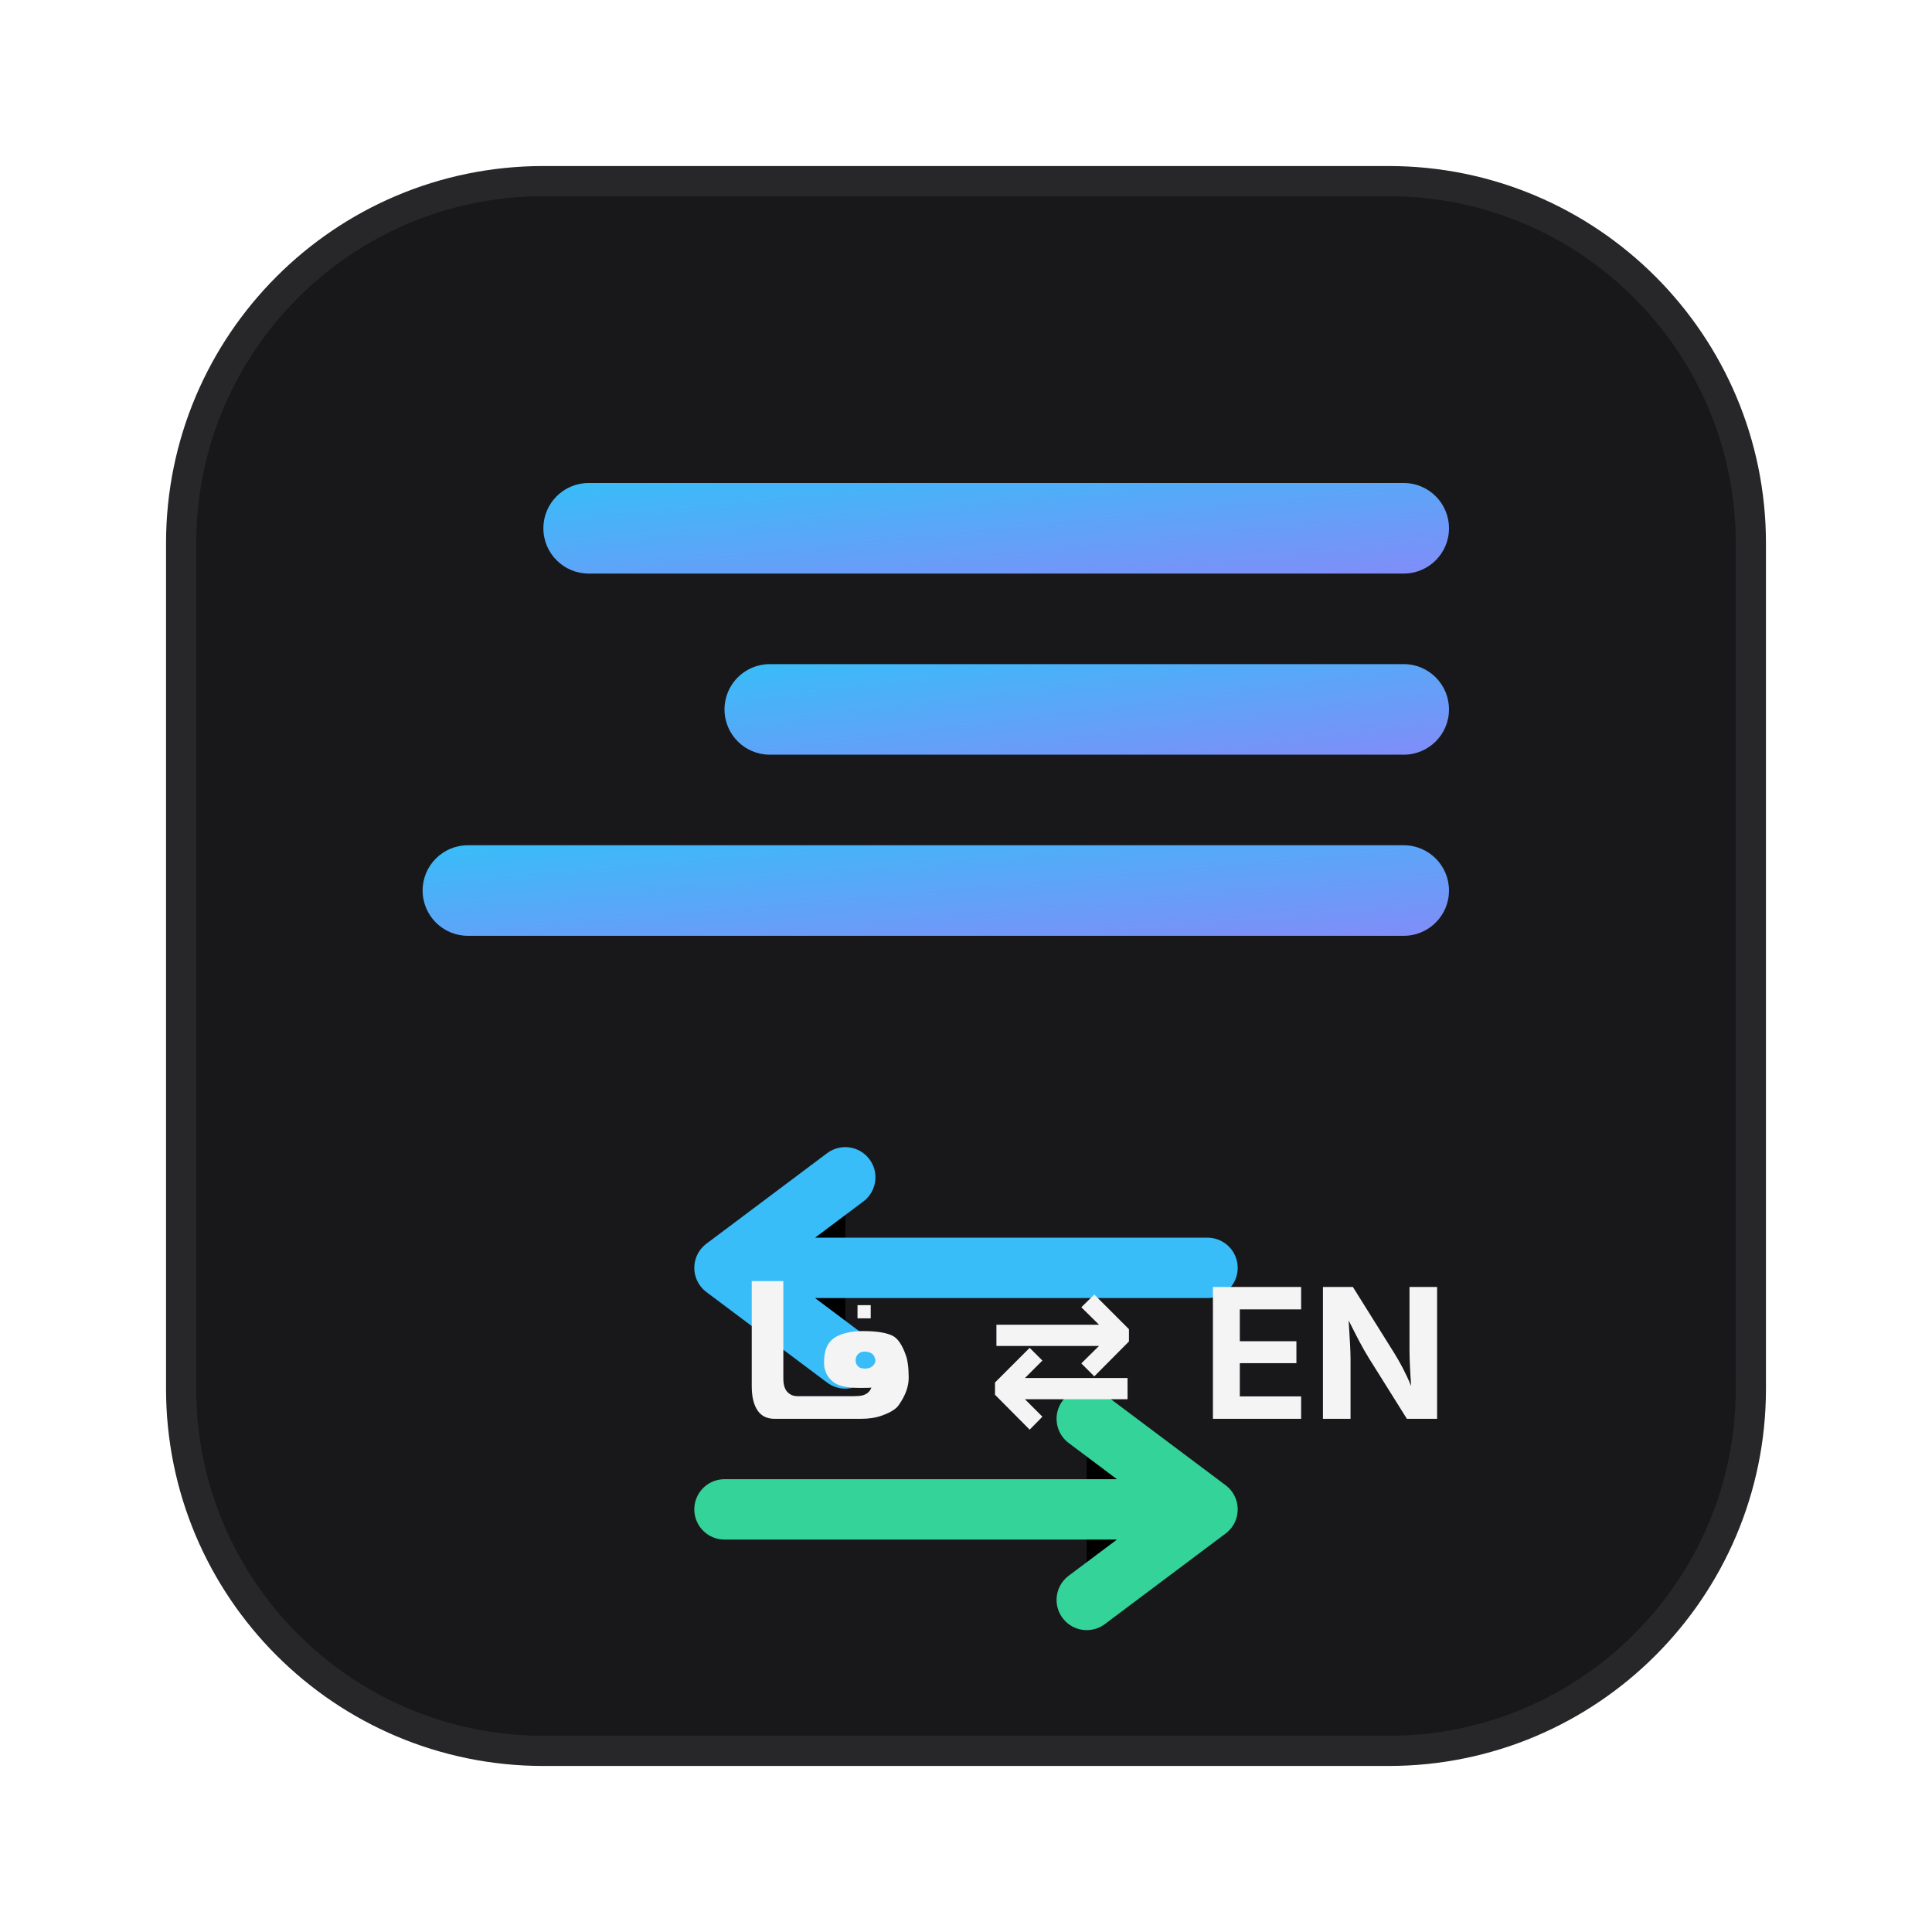
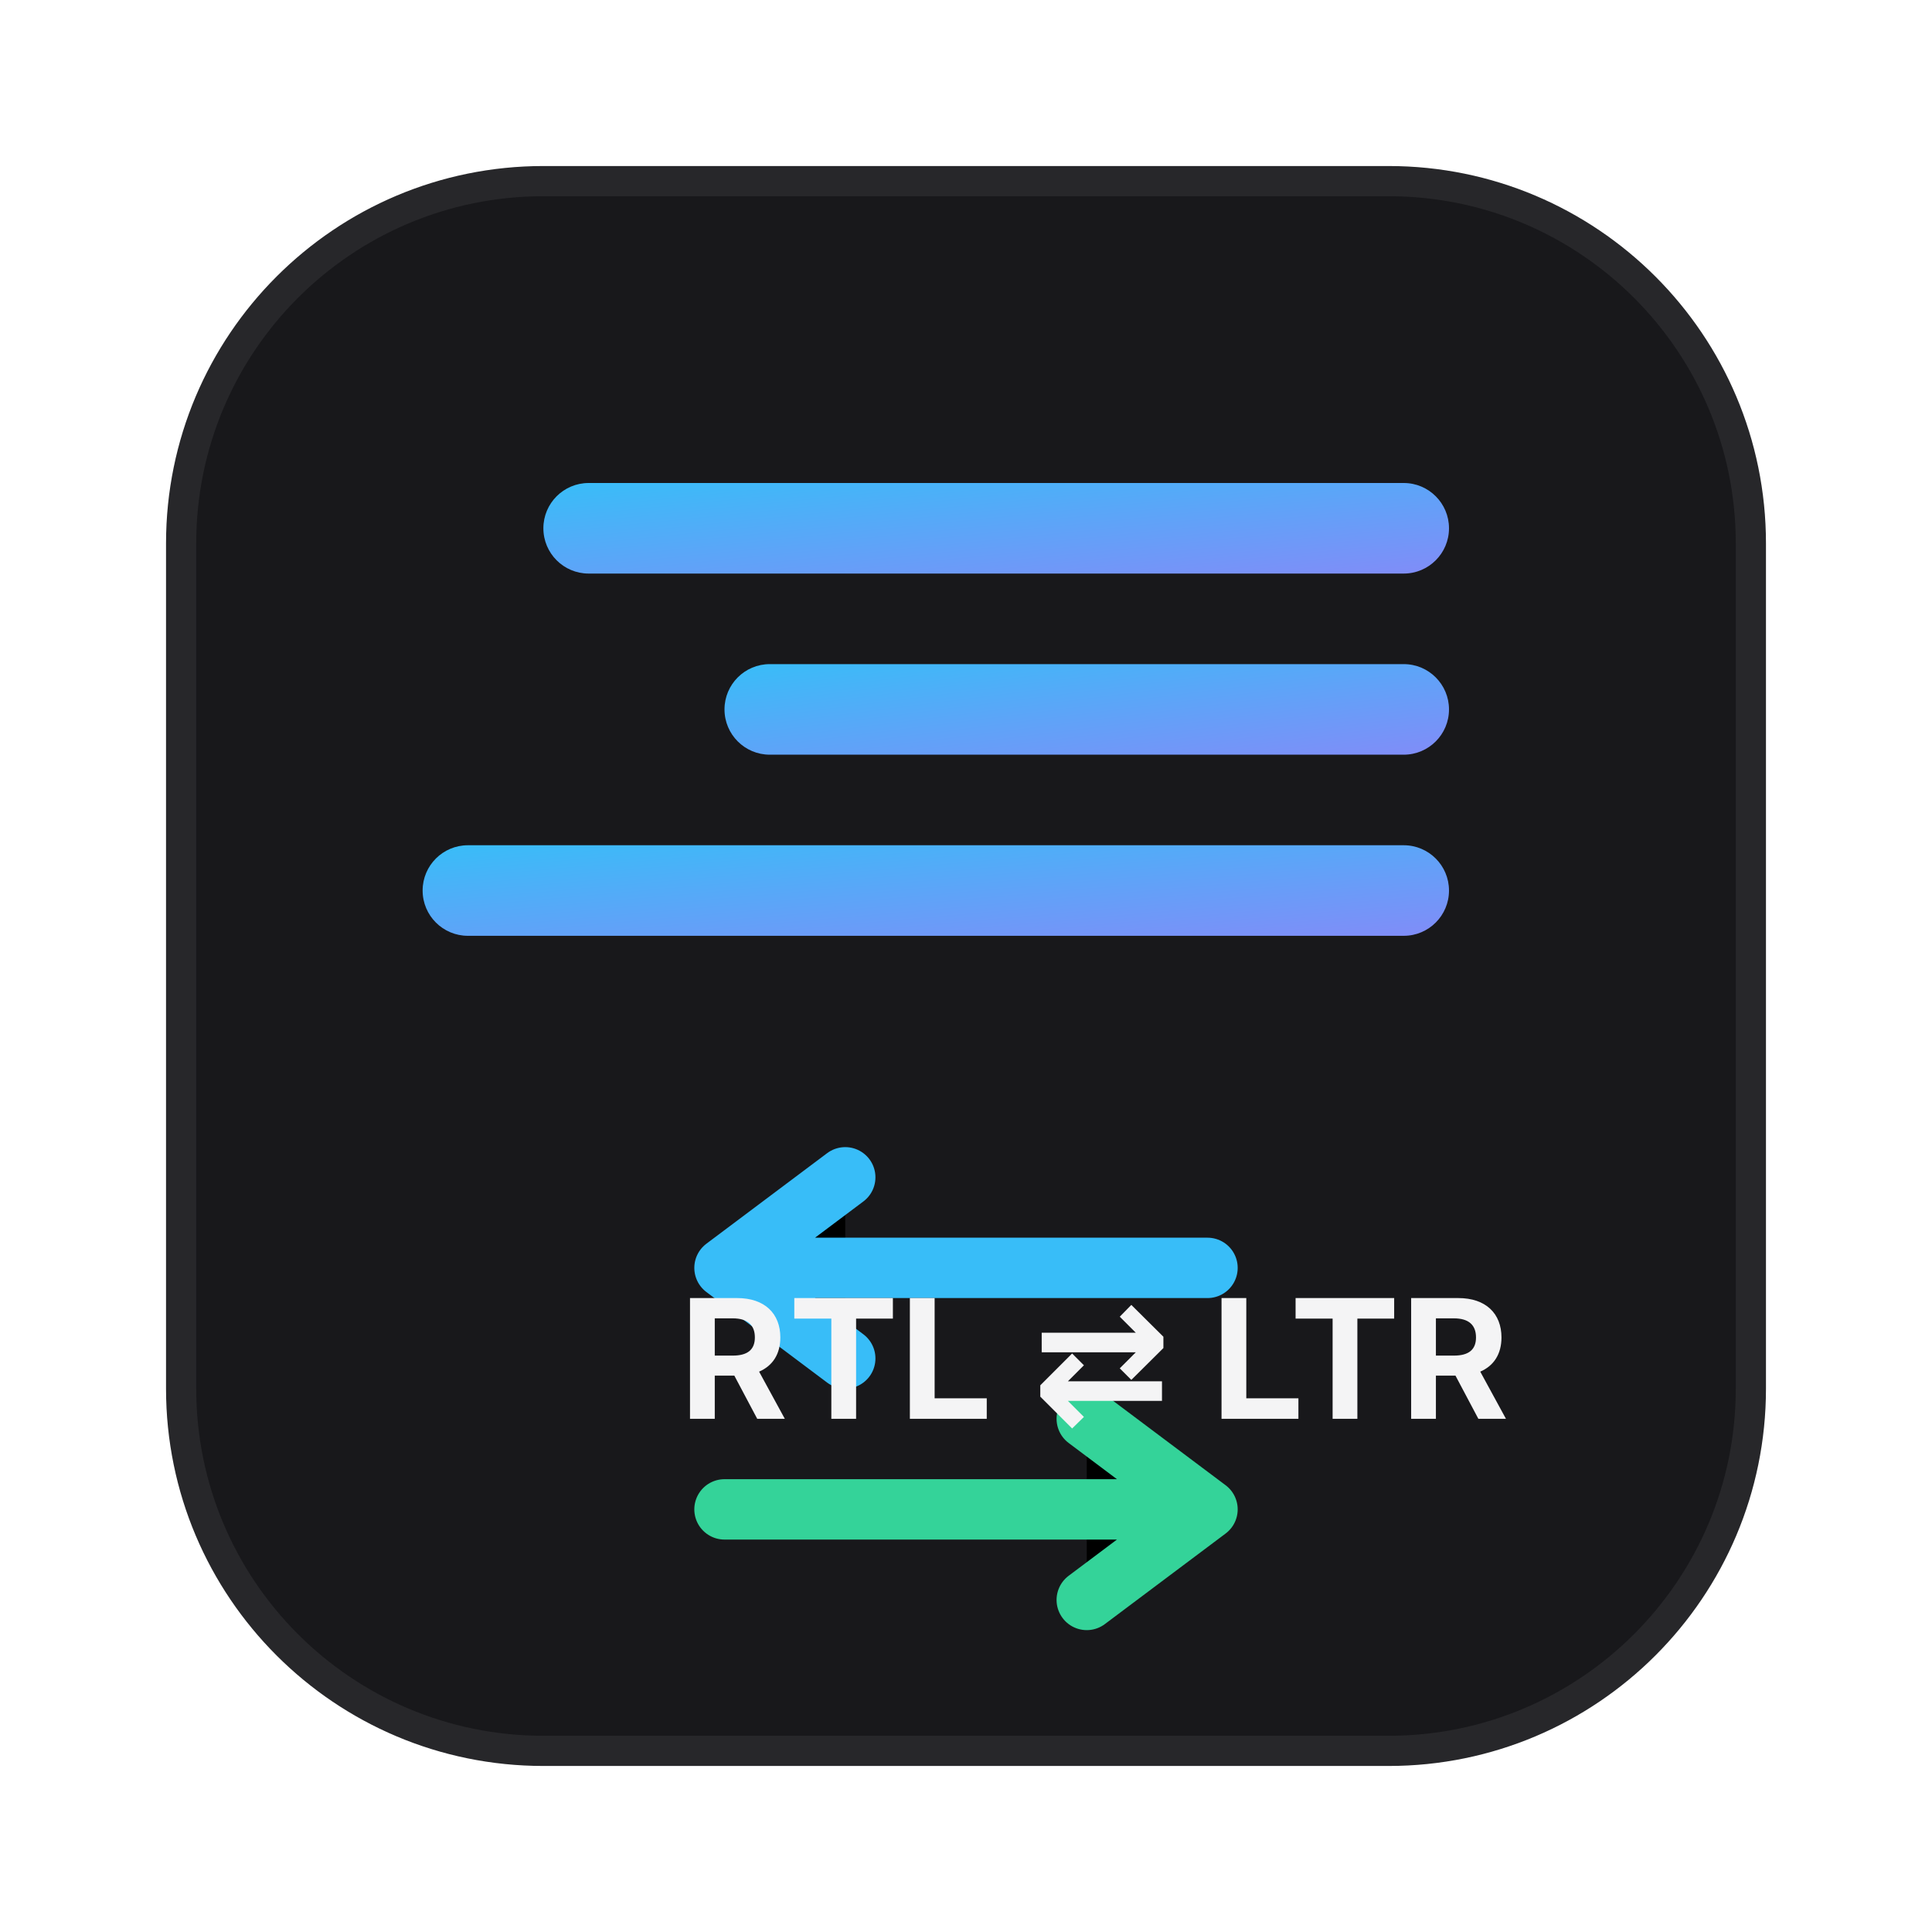
<svg xmlns="http://www.w3.org/2000/svg" viewBox="0 0 128 128" width="128" height="128">
  <defs>
    <linearGradient id="rtlGrad" x1="0%" y1="0%" x2="100%" y2="100%">
      <stop offset="0%" stop-color="#38bdf8" />
      <stop offset="100%" stop-color="#818cf8" />
    </linearGradient>
    <linearGradient id="ltrGrad" x1="0%" y1="0%" x2="100%" y2="100%">
      <stop offset="0%" stop-color="#34d399" />
      <stop offset="100%" stop-color="#10b981" />
    </linearGradient>
  </defs>
  <rect x="12" y="12" width="104" height="104" rx="24" fill="#18181b" stroke="#27272a" stroke-width="2" />
  <rect x="36" y="32" width="60" height="6" rx="3" fill="url(#rtlGrad)" />
  <rect x="48" y="44" width="48" height="6" rx="3" fill="url(#rtlGrad)" />
  <rect x="28" y="56" width="68" height="6" rx="3" fill="url(#rtlGrad)" />
  <g transform="translate(24, 76)">
    <path d="M56 8 L24 8 M32 2 L24 8 L32 14" stroke="#38bdf8" stroke-width="4" stroke-linecap="round" stroke-linejoin="round" />
    <path d="M24 24 L56 24 M48 18 L56 24 L48 30" stroke="#34d399" stroke-width="4" stroke-linecap="round" stroke-linejoin="round" />
  </g>
-   <text x="96" y="94" font-family="system-ui, -apple-system, sans-serif" font-size="12" font-weight="bold" fill="#f4f4f5" text-anchor="end">فا ⇄ EN</text>
+   <text x="100" y="94" font-family="system-ui, -apple-system, sans-serif" font-size="11" font-weight="bold" fill="#f4f4f5" text-anchor="end">RTL ⇄ LTR</text>
</svg>
